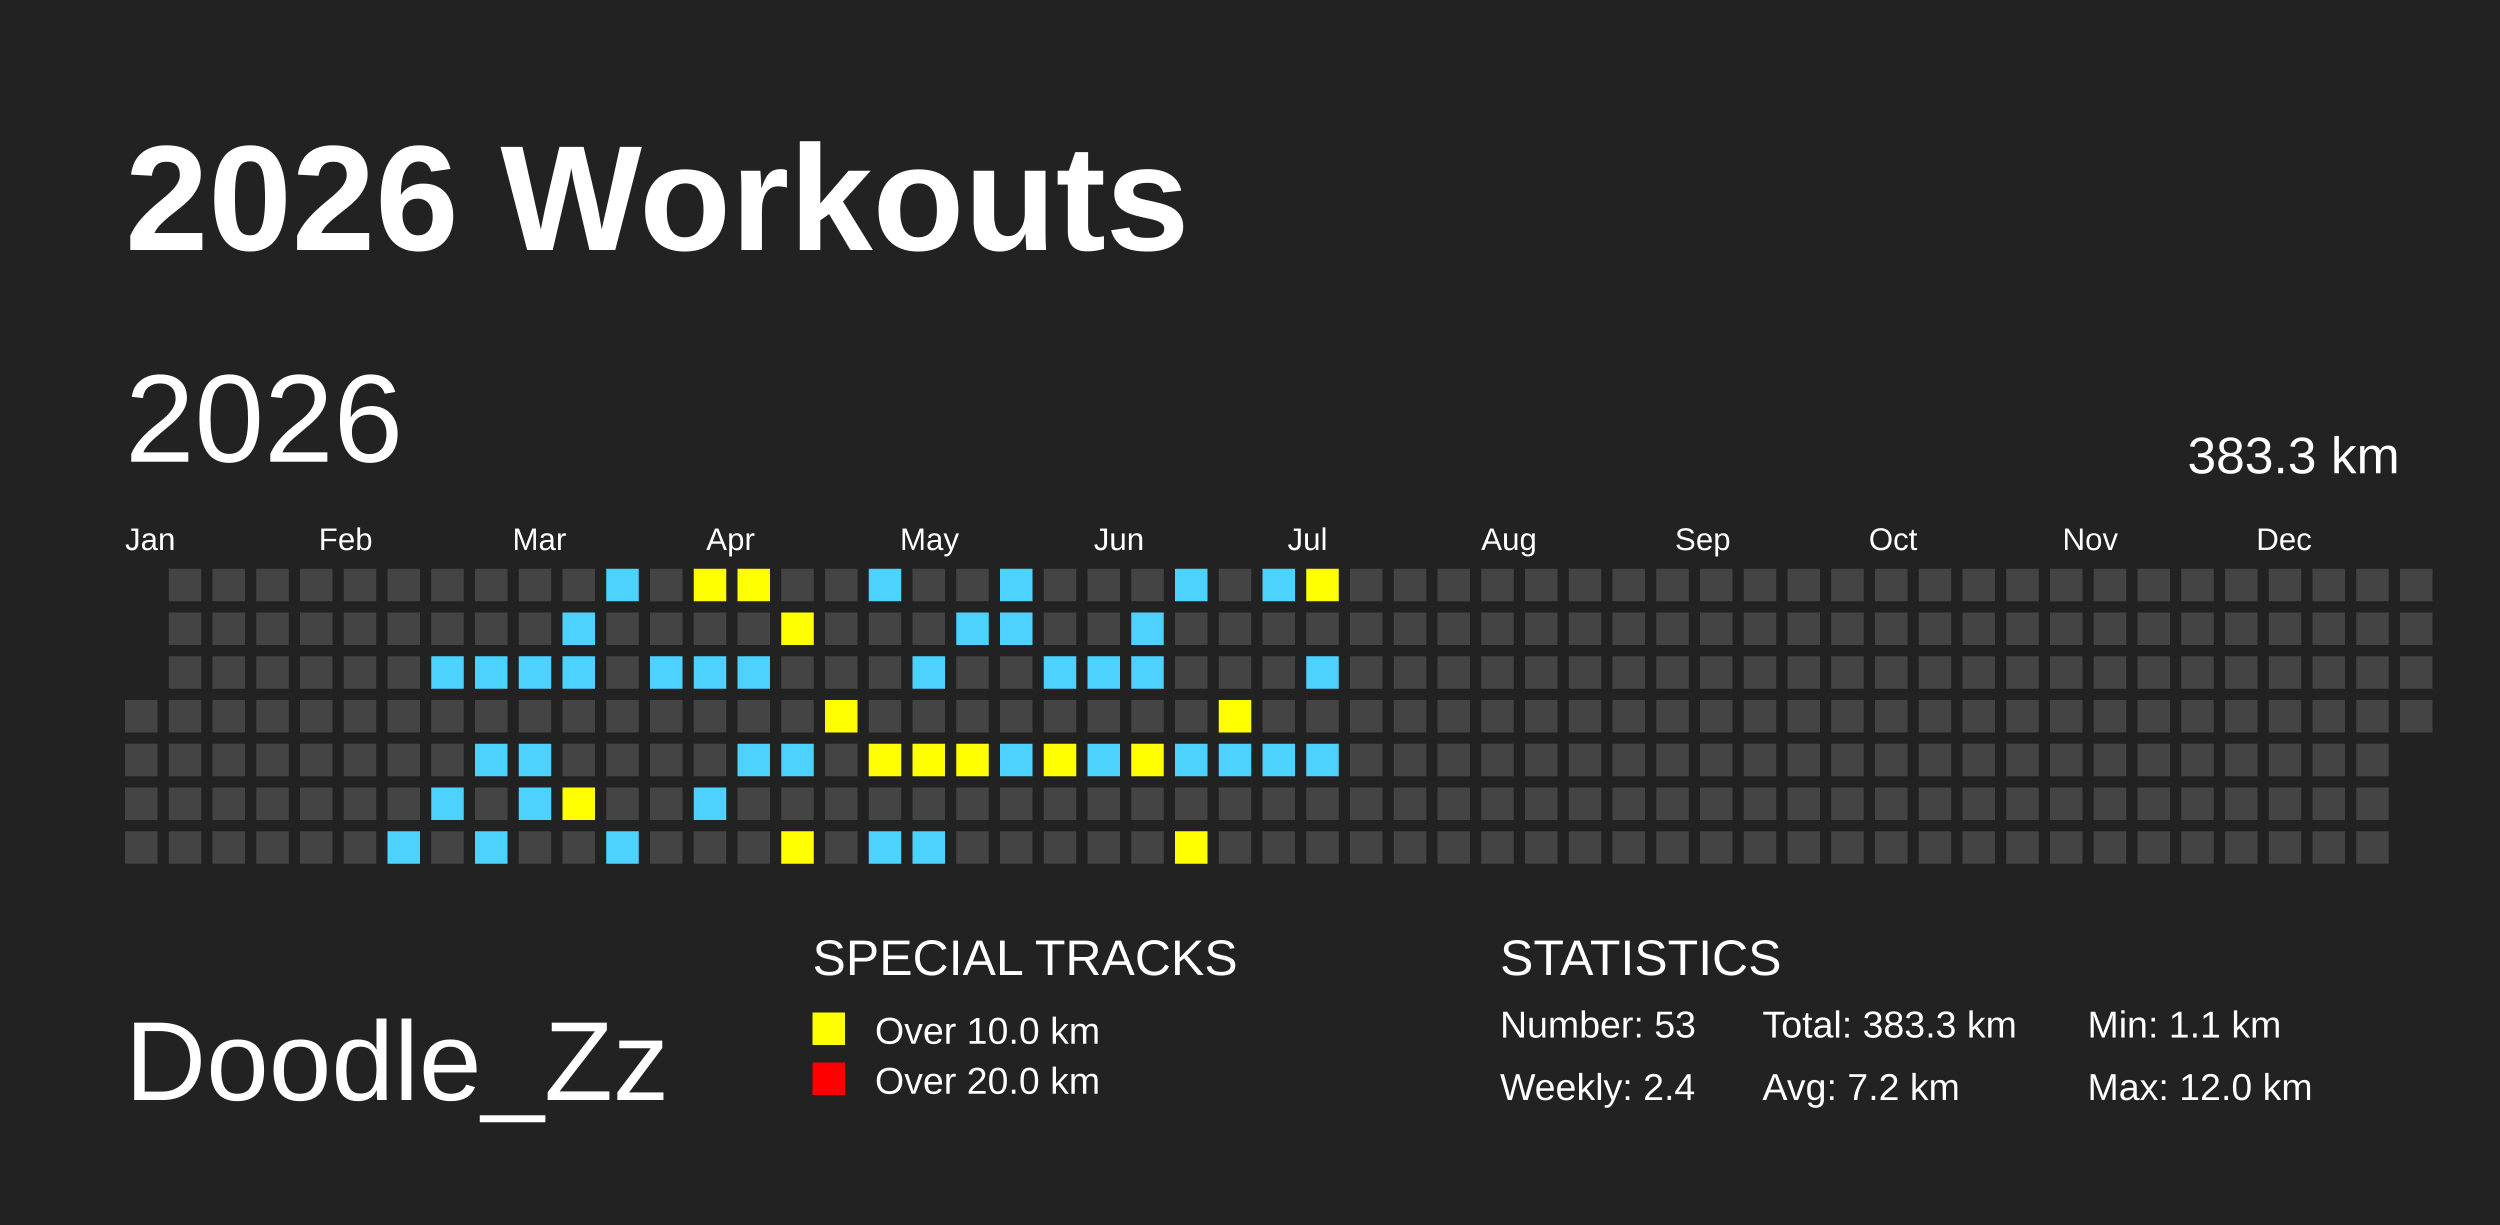
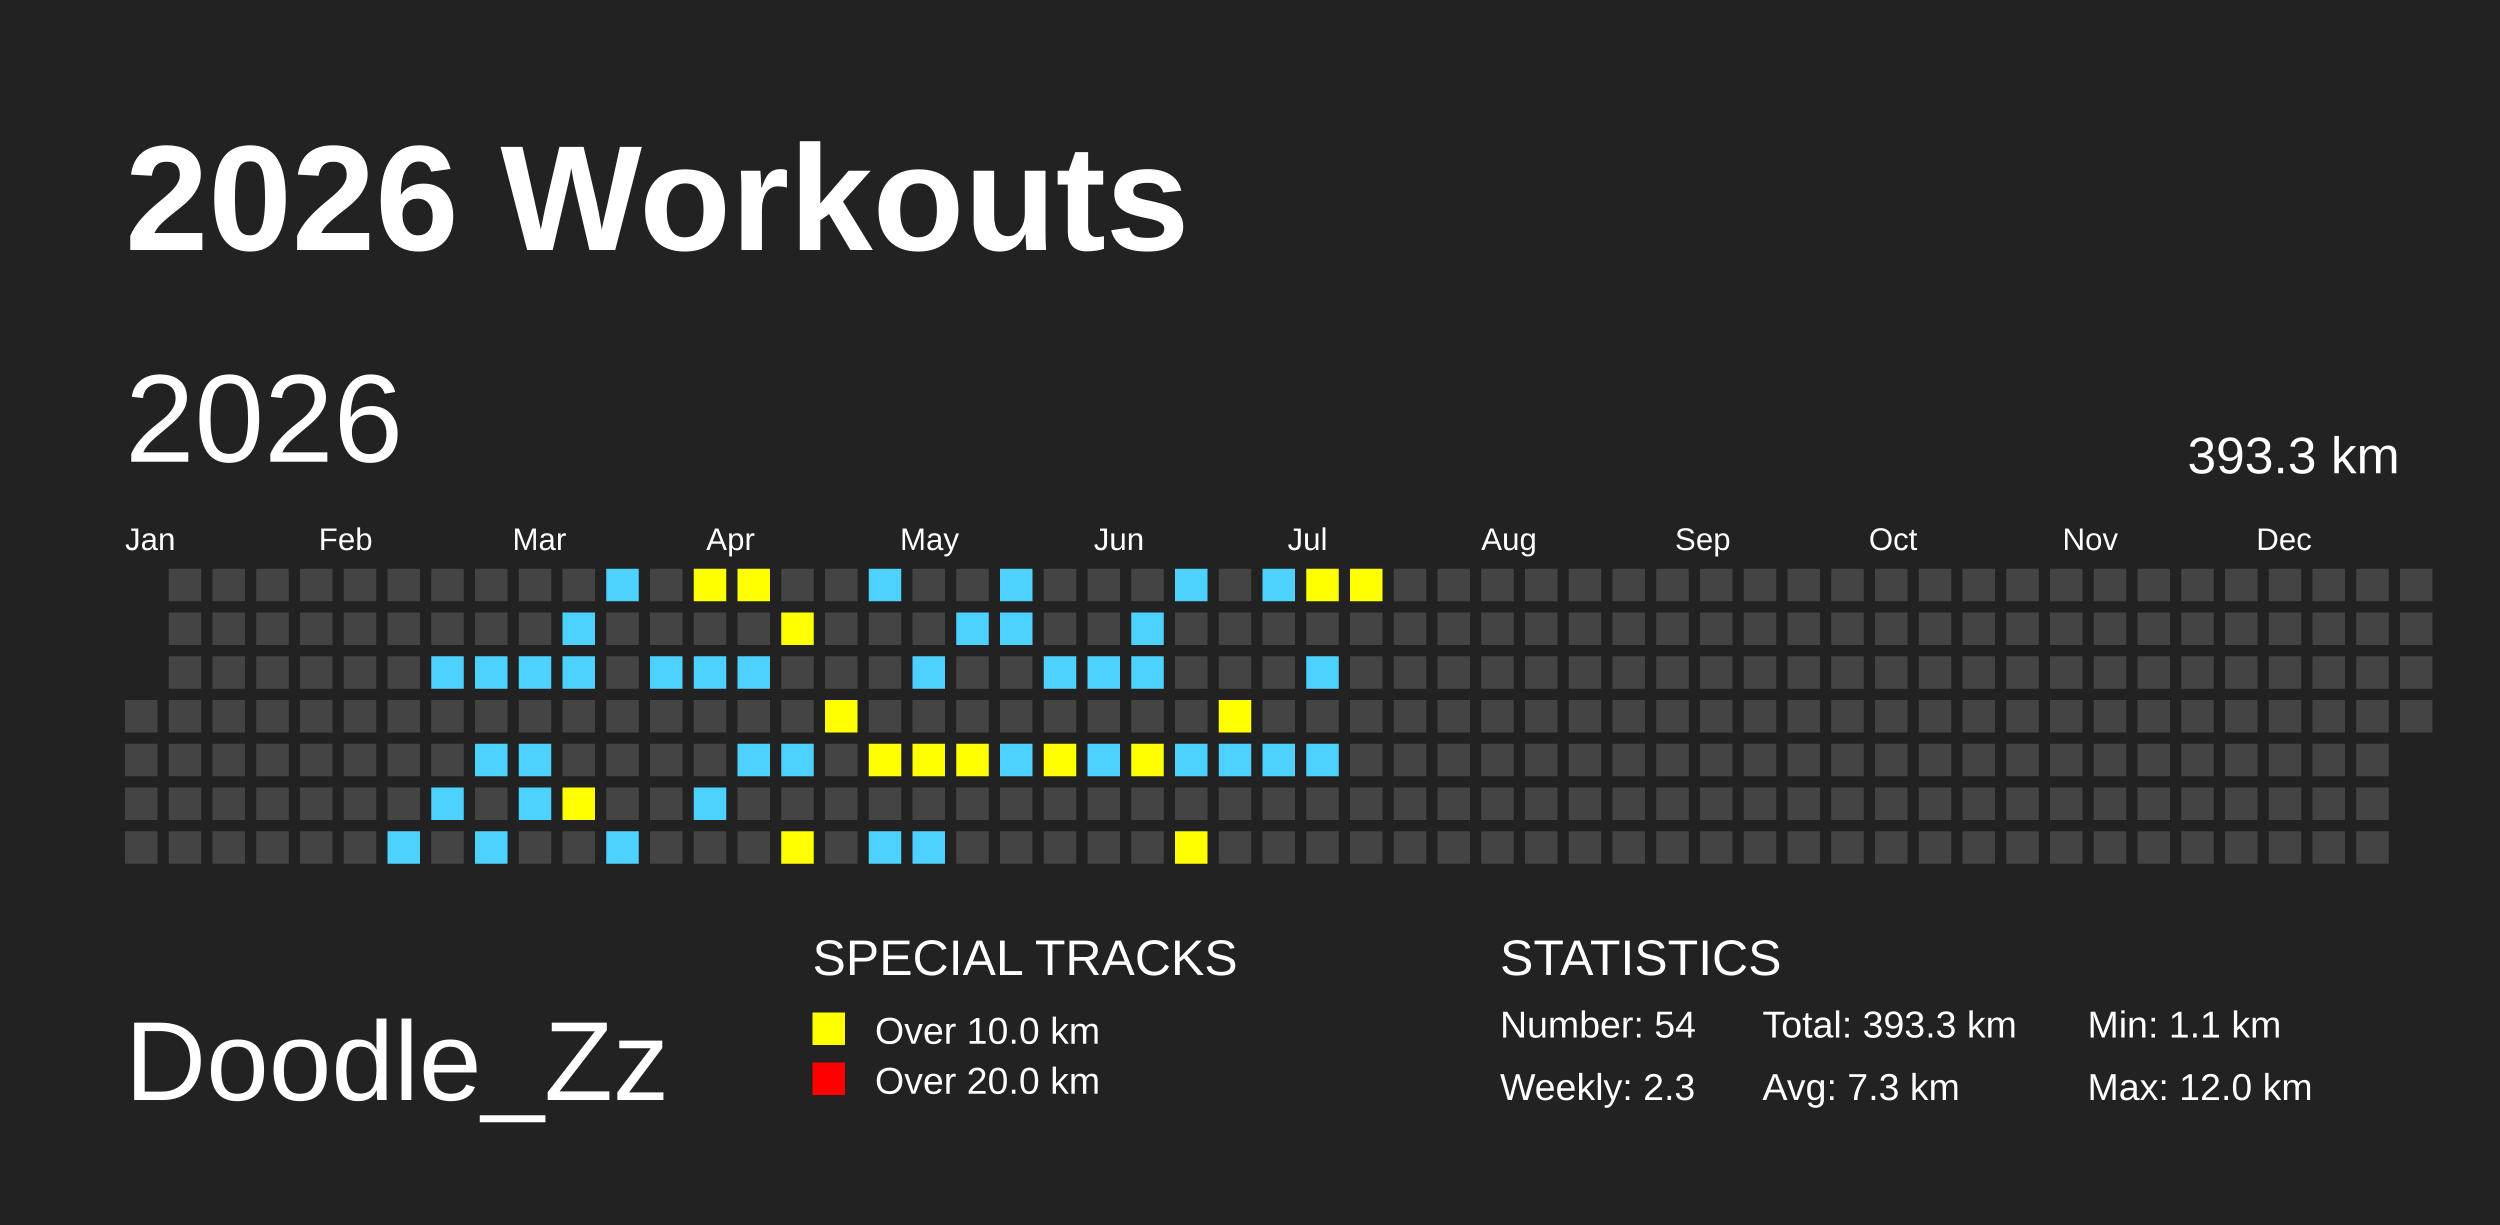
<svg xmlns="http://www.w3.org/2000/svg" baseProfile="full" height="98mm" version="1.1" viewBox="0,0,200,98" width="200mm">
  <defs>
    <pattern height="2" id="indoor-stripe" patternUnits="userSpaceOnUse" width="2">
      <line stroke="white" stroke-opacity="0.45" stroke-width="0.5" x1="0" x2="2" y1="2" y2="0" />
    </pattern>
  </defs>
  <rect fill="#222222" height="98" width="200" x="0" y="0" />
  <text fill="#FFFFFF" style="font-size:12px; font-family:Arial; font-weight:bold;" x="10" y="20">2026 Workouts</text>
  <text fill="#FFFFFF" style="font-size:9px; font-family:Arial" x="10" y="88">Doodle_Zz</text>
  <text fill="#FFFFFF" style="font-size:4px; font-family:Arial" x="65" y="78">SPECIAL TRACKS</text>
  <rect fill="yellow" height="2.6" width="2.6" x="65" y="81" />
  <text fill="#FFFFFF" style="font-size:3px; font-family:Arial" x="70" y="83.5">Over 10.0 km</text>
  <rect fill="red" height="2.6" width="2.6" x="65" y="85" />
  <text fill="#FFFFFF" style="font-size:3px; font-family:Arial" x="70" y="87.5">Over 20.0 km</text>
  <text fill="#FFFFFF" style="font-size:4px; font-family:Arial" x="120" y="78">STATISTICS</text>
-   <text fill="#FFFFFF" style="font-size:3px; font-family:Arial" x="120" y="83">Number: 53</text>
-   <text fill="#FFFFFF" style="font-size:3px; font-family:Arial" x="120" y="88">Weekly: 2.4</text>
-   <text fill="#FFFFFF" style="font-size:3px; font-family:Arial" x="141" y="83">Total: 383.3 km</text>
-   <text fill="#FFFFFF" style="font-size:3px; font-family:Arial" x="141" y="88">Avg: 7.2 km</text>
+   <text fill="#FFFFFF" style="font-size:3px; font-family:Arial" x="120" y="83">Number: 54</text>
+   <text fill="#FFFFFF" style="font-size:3px; font-family:Arial" x="120" y="88">Weekly: 2.3</text>
+   <text fill="#FFFFFF" style="font-size:3px; font-family:Arial" x="141" y="83">Total: 393.3 km</text>
+   <text fill="#FFFFFF" style="font-size:3px; font-family:Arial" x="141" y="88">Avg: 7.3 km</text>
  <text fill="#FFFFFF" style="font-size:3px; font-family:Arial" x="167" y="83">Min: 1.1 km</text>
  <text fill="#FFFFFF" style="font-size:3px; font-family:Arial" x="167" y="88">Max: 12.0 km</text>
  <text dominant-baseline="hanging" fill="#FFFFFF" style="font-size:10.0px; font-family:Arial;" x="10" y="30">2026</text>
-   <text dominant-baseline="hanging" fill="#FFFFFF" style="font-size:4.125px; font-family:Arial;" x="175" y="35">383.3 km</text>
+   <text dominant-baseline="hanging" fill="#FFFFFF" style="font-size:4.125px; font-family:Arial;" x="175" y="35">393.3 km</text>
  <text fill="#FFFFFF" style="font-size:2.5px; font-family:Arial" x="10.0" y="44">Jan</text>
  <text fill="#FFFFFF" style="font-size:2.5px; font-family:Arial" x="25.5" y="44">Feb</text>
  <text fill="#FFFFFF" style="font-size:2.5px; font-family:Arial" x="41.0" y="44">Mar</text>
  <text fill="#FFFFFF" style="font-size:2.5px; font-family:Arial" x="56.5" y="44">Apr</text>
  <text fill="#FFFFFF" style="font-size:2.5px; font-family:Arial" x="72.0" y="44">May</text>
  <text fill="#FFFFFF" style="font-size:2.5px; font-family:Arial" x="87.5" y="44">Jun</text>
  <text fill="#FFFFFF" style="font-size:2.5px; font-family:Arial" x="103.0" y="44">Jul</text>
  <text fill="#FFFFFF" style="font-size:2.5px; font-family:Arial" x="118.5" y="44">Aug</text>
  <text fill="#FFFFFF" style="font-size:2.5px; font-family:Arial" x="134.0" y="44">Sep</text>
  <text fill="#FFFFFF" style="font-size:2.5px; font-family:Arial" x="149.5" y="44">Oct</text>
  <text fill="#FFFFFF" style="font-size:2.5px; font-family:Arial" x="165.0" y="44">Nov</text>
  <text fill="#FFFFFF" style="font-size:2.5px; font-family:Arial" x="180.5" y="44">Dec</text>
  <rect fill="#444444" height="2.6" width="2.6" x="10.0" y="56.0" />
  <rect fill="#444444" height="2.6" width="2.6" x="10.0" y="59.5" />
  <rect fill="#444444" height="2.6" width="2.6" x="10.0" y="63.0" />
  <rect fill="#444444" height="2.6" width="2.6" x="10.0" y="66.5" />
  <rect fill="#444444" height="2.6" width="2.6" x="13.5" y="45.5" />
  <rect fill="#444444" height="2.6" width="2.6" x="13.5" y="49.0" />
  <rect fill="#444444" height="2.6" width="2.6" x="13.5" y="52.5" />
  <rect fill="#444444" height="2.6" width="2.6" x="13.5" y="56.0" />
  <rect fill="#444444" height="2.6" width="2.6" x="13.5" y="59.5" />
  <rect fill="#444444" height="2.6" width="2.6" x="13.5" y="63.0" />
  <rect fill="#444444" height="2.6" width="2.6" x="13.5" y="66.5" />
  <rect fill="#444444" height="2.6" width="2.6" x="17.0" y="45.5" />
  <rect fill="#444444" height="2.6" width="2.6" x="17.0" y="49.0" />
  <rect fill="#444444" height="2.6" width="2.6" x="17.0" y="52.5" />
  <rect fill="#444444" height="2.6" width="2.6" x="17.0" y="56.0" />
  <rect fill="#444444" height="2.6" width="2.6" x="17.0" y="59.5" />
  <rect fill="#444444" height="2.6" width="2.6" x="17.0" y="63.0" />
  <rect fill="#444444" height="2.6" width="2.6" x="17.0" y="66.5" />
  <rect fill="#444444" height="2.6" width="2.6" x="20.5" y="45.5" />
  <rect fill="#444444" height="2.6" width="2.6" x="20.5" y="49.0" />
  <rect fill="#444444" height="2.6" width="2.6" x="20.5" y="52.5" />
  <rect fill="#444444" height="2.6" width="2.6" x="20.5" y="56.0" />
  <rect fill="#444444" height="2.6" width="2.6" x="20.5" y="59.5" />
  <rect fill="#444444" height="2.6" width="2.6" x="20.5" y="63.0" />
  <rect fill="#444444" height="2.6" width="2.6" x="20.5" y="66.5" />
  <rect fill="#444444" height="2.6" width="2.6" x="24.0" y="45.5" />
  <rect fill="#444444" height="2.6" width="2.6" x="24.0" y="49.0" />
  <rect fill="#444444" height="2.6" width="2.6" x="24.0" y="52.5" />
  <rect fill="#444444" height="2.6" width="2.6" x="24.0" y="56.0" />
  <rect fill="#444444" height="2.6" width="2.6" x="24.0" y="59.5" />
  <rect fill="#444444" height="2.6" width="2.6" x="24.0" y="63.0" />
  <rect fill="#444444" height="2.6" width="2.6" x="24.0" y="66.5" />
  <rect fill="#444444" height="2.6" width="2.6" x="27.5" y="45.5" />
  <rect fill="#444444" height="2.6" width="2.6" x="27.5" y="49.0" />
  <rect fill="#444444" height="2.6" width="2.6" x="27.5" y="52.5" />
  <rect fill="#444444" height="2.6" width="2.6" x="27.5" y="56.0" />
  <rect fill="#444444" height="2.6" width="2.6" x="27.5" y="59.5" />
  <rect fill="#444444" height="2.6" width="2.6" x="27.5" y="63.0" />
  <rect fill="#444444" height="2.6" width="2.6" x="27.5" y="66.5" />
  <rect fill="#444444" height="2.6" width="2.6" x="31.0" y="45.5" />
  <rect fill="#444444" height="2.6" width="2.6" x="31.0" y="49.0" />
  <rect fill="#444444" height="2.6" width="2.6" x="31.0" y="52.5" />
  <rect fill="#444444" height="2.6" width="2.6" x="31.0" y="56.0" />
  <rect fill="#444444" height="2.6" width="2.6" x="31.0" y="59.5" />
  <rect fill="#444444" height="2.6" width="2.6" x="31.0" y="63.0" />
  <rect fill="#4DD2FF" height="2.6" width="2.6" x="31.0" y="66.5" />
  <rect fill="#444444" height="2.6" width="2.6" x="34.5" y="45.5" />
  <rect fill="#444444" height="2.6" width="2.6" x="34.5" y="49.0" />
  <rect fill="#4DD2FF" height="2.6" width="2.6" x="34.5" y="52.5" />
  <rect fill="#444444" height="2.6" width="2.6" x="34.5" y="56.0" />
  <rect fill="#444444" height="2.6" width="2.6" x="34.5" y="59.5" />
  <rect fill="#4DD2FF" height="2.6" width="2.6" x="34.5" y="63.0" />
  <rect fill="#444444" height="2.6" width="2.6" x="34.5" y="66.5" />
  <rect fill="#444444" height="2.6" width="2.6" x="38.0" y="45.5" />
  <rect fill="#444444" height="2.6" width="2.6" x="38.0" y="49.0" />
  <rect fill="#4DD2FF" height="2.6" width="2.6" x="38.0" y="52.5" />
  <rect fill="#444444" height="2.6" width="2.6" x="38.0" y="56.0" />
  <rect fill="#4DD2FF" height="2.6" width="2.6" x="38.0" y="59.5" />
  <rect fill="#444444" height="2.6" width="2.6" x="38.0" y="63.0" />
  <rect fill="#4DD2FF" height="2.6" width="2.6" x="38.0" y="66.5" />
  <rect fill="#444444" height="2.6" width="2.6" x="41.5" y="45.5" />
  <rect fill="#444444" height="2.6" width="2.6" x="41.5" y="49.0" />
  <rect fill="#4DD2FF" height="2.6" width="2.6" x="41.5" y="52.5" />
  <rect fill="#444444" height="2.6" width="2.6" x="41.5" y="56.0" />
  <rect fill="#4DD2FF" height="2.6" width="2.6" x="41.5" y="59.5" />
  <rect fill="#4DD2FF" height="2.6" width="2.6" x="41.5" y="63.0" />
  <rect fill="#444444" height="2.6" width="2.6" x="41.5" y="66.5" />
  <rect fill="#444444" height="2.6" width="2.6" x="45.0" y="45.5" />
  <rect fill="#4DD2FF" height="2.6" width="2.6" x="45.0" y="49.0" />
  <rect fill="#4DD2FF" height="2.6" width="2.6" x="45.0" y="52.5" />
  <rect fill="#444444" height="2.6" width="2.6" x="45.0" y="56.0" />
  <rect fill="#444444" height="2.6" width="2.6" x="45.0" y="59.5" />
  <rect fill="yellow" height="2.6" width="2.6" x="45.0" y="63.0" />
  <rect fill="#444444" height="2.6" width="2.6" x="45.0" y="66.5" />
  <rect fill="#4DD2FF" height="2.6" width="2.6" x="48.5" y="45.5" />
  <rect fill="#444444" height="2.6" width="2.6" x="48.5" y="49.0" />
  <rect fill="#444444" height="2.6" width="2.6" x="48.5" y="52.5" />
  <rect fill="#444444" height="2.6" width="2.6" x="48.5" y="56.0" />
  <rect fill="#444444" height="2.6" width="2.6" x="48.5" y="59.5" />
  <rect fill="#444444" height="2.6" width="2.6" x="48.5" y="63.0" />
  <rect fill="#4DD2FF" height="2.6" width="2.6" x="48.5" y="66.5" />
  <rect fill="#444444" height="2.6" width="2.6" x="52.0" y="45.5" />
  <rect fill="#444444" height="2.6" width="2.6" x="52.0" y="49.0" />
  <rect fill="#4DD2FF" height="2.6" width="2.6" x="52.0" y="52.5" />
  <rect fill="#444444" height="2.6" width="2.6" x="52.0" y="56.0" />
  <rect fill="#444444" height="2.6" width="2.6" x="52.0" y="59.5" />
  <rect fill="#444444" height="2.6" width="2.6" x="52.0" y="63.0" />
  <rect fill="#444444" height="2.6" width="2.6" x="52.0" y="66.5" />
  <rect fill="yellow" height="2.6" width="2.6" x="55.5" y="45.5" />
  <rect fill="#444444" height="2.6" width="2.6" x="55.5" y="49.0" />
  <rect fill="#4DD2FF" height="2.6" width="2.6" x="55.5" y="52.5" />
  <rect fill="#444444" height="2.6" width="2.6" x="55.5" y="56.0" />
  <rect fill="#444444" height="2.6" width="2.6" x="55.5" y="59.5" />
  <rect fill="#4DD2FF" height="2.6" width="2.6" x="55.5" y="63.0" />
  <rect fill="#444444" height="2.6" width="2.6" x="55.5" y="66.5" />
  <rect fill="yellow" height="2.6" width="2.6" x="59.0" y="45.5" />
  <rect fill="#444444" height="2.6" width="2.6" x="59.0" y="49.0" />
  <rect fill="#4DD2FF" height="2.6" width="2.6" x="59.0" y="52.5" />
  <rect fill="#444444" height="2.6" width="2.6" x="59.0" y="56.0" />
  <rect fill="#4DD2FF" height="2.6" width="2.6" x="59.0" y="59.5" />
  <rect fill="#444444" height="2.6" width="2.6" x="59.0" y="63.0" />
  <rect fill="#444444" height="2.6" width="2.6" x="59.0" y="66.5" />
  <rect fill="#444444" height="2.6" width="2.6" x="62.5" y="45.5" />
  <rect fill="yellow" height="2.6" width="2.6" x="62.5" y="49.0" />
  <rect fill="#444444" height="2.6" width="2.6" x="62.5" y="52.5" />
  <rect fill="#444444" height="2.6" width="2.6" x="62.5" y="56.0" />
  <rect fill="#4DD2FF" height="2.6" width="2.6" x="62.5" y="59.5" />
  <rect fill="#444444" height="2.6" width="2.6" x="62.5" y="63.0" />
  <rect fill="yellow" height="2.6" width="2.6" x="62.5" y="66.5" />
  <rect fill="#444444" height="2.6" width="2.6" x="66.0" y="45.5" />
  <rect fill="#444444" height="2.6" width="2.6" x="66.0" y="49.0" />
  <rect fill="#444444" height="2.6" width="2.6" x="66.0" y="52.5" />
  <rect fill="yellow" height="2.6" width="2.6" x="66.0" y="56.0" />
  <rect fill="#444444" height="2.6" width="2.6" x="66.0" y="59.5" />
  <rect fill="#444444" height="2.6" width="2.6" x="66.0" y="63.0" />
  <rect fill="#444444" height="2.6" width="2.6" x="66.0" y="66.5" />
  <rect fill="#4DD2FF" height="2.6" width="2.6" x="69.5" y="45.5" />
  <rect fill="#444444" height="2.6" width="2.6" x="69.5" y="49.0" />
  <rect fill="#444444" height="2.6" width="2.6" x="69.5" y="52.5" />
  <rect fill="#444444" height="2.6" width="2.6" x="69.5" y="56.0" />
  <rect fill="yellow" height="2.6" width="2.6" x="69.5" y="59.5" />
  <rect fill="#444444" height="2.6" width="2.6" x="69.5" y="63.0" />
  <rect fill="#4DD2FF" height="2.6" width="2.6" x="69.5" y="66.5" />
  <rect fill="#444444" height="2.6" width="2.6" x="73.0" y="45.5" />
  <rect fill="#444444" height="2.6" width="2.6" x="73.0" y="49.0" />
  <rect fill="#4DD2FF" height="2.6" width="2.6" x="73.0" y="52.5" />
  <rect fill="#444444" height="2.6" width="2.6" x="73.0" y="56.0" />
  <rect fill="yellow" height="2.6" width="2.6" x="73.0" y="59.5" />
  <rect fill="#444444" height="2.6" width="2.6" x="73.0" y="63.0" />
  <rect fill="#4DD2FF" height="2.6" width="2.6" x="73.0" y="66.5" />
  <rect fill="#444444" height="2.6" width="2.6" x="76.5" y="45.5" />
  <rect fill="#4DD2FF" height="2.6" width="2.6" x="76.5" y="49.0" />
  <rect fill="#444444" height="2.6" width="2.6" x="76.5" y="52.5" />
  <rect fill="#444444" height="2.6" width="2.6" x="76.5" y="56.0" />
  <rect fill="yellow" height="2.6" width="2.6" x="76.5" y="59.5" />
  <rect fill="#444444" height="2.6" width="2.6" x="76.5" y="63.0" />
  <rect fill="#444444" height="2.6" width="2.6" x="76.5" y="66.5" />
  <rect fill="#4DD2FF" height="2.6" width="2.6" x="80.0" y="45.5" />
  <rect fill="#4DD2FF" height="2.6" width="2.6" x="80.0" y="49.0" />
  <rect fill="#444444" height="2.6" width="2.6" x="80.0" y="52.5" />
  <rect fill="#444444" height="2.6" width="2.6" x="80.0" y="56.0" />
  <rect fill="#4DD2FF" height="2.6" width="2.6" x="80.0" y="59.5" />
  <rect fill="#444444" height="2.6" width="2.6" x="80.0" y="63.0" />
  <rect fill="#444444" height="2.6" width="2.6" x="80.0" y="66.5" />
  <rect fill="#444444" height="2.6" width="2.6" x="83.5" y="45.5" />
  <rect fill="#444444" height="2.6" width="2.6" x="83.5" y="49.0" />
  <rect fill="#4DD2FF" height="2.6" width="2.6" x="83.5" y="52.5" />
  <rect fill="#444444" height="2.6" width="2.6" x="83.5" y="56.0" />
  <rect fill="yellow" height="2.6" width="2.6" x="83.5" y="59.5" />
  <rect fill="#444444" height="2.6" width="2.6" x="83.5" y="63.0" />
  <rect fill="#444444" height="2.6" width="2.6" x="83.5" y="66.5" />
  <rect fill="#444444" height="2.6" width="2.6" x="87.0" y="45.5" />
  <rect fill="#444444" height="2.6" width="2.6" x="87.0" y="49.0" />
  <rect fill="#4DD2FF" height="2.6" width="2.6" x="87.0" y="52.5" />
  <rect fill="#444444" height="2.6" width="2.6" x="87.0" y="56.0" />
  <rect fill="#4DD2FF" height="2.6" width="2.6" x="87.0" y="59.5" />
  <rect fill="#444444" height="2.6" width="2.6" x="87.0" y="63.0" />
  <rect fill="#444444" height="2.6" width="2.6" x="87.0" y="66.5" />
  <rect fill="#444444" height="2.6" width="2.6" x="90.5" y="45.5" />
  <rect fill="#4DD2FF" height="2.6" width="2.6" x="90.5" y="49.0" />
  <rect fill="#4DD2FF" height="2.6" width="2.6" x="90.5" y="52.5" />
  <rect fill="#444444" height="2.6" width="2.6" x="90.5" y="56.0" />
  <rect fill="yellow" height="2.6" width="2.6" x="90.5" y="59.5" />
  <rect fill="#444444" height="2.6" width="2.6" x="90.5" y="63.0" />
  <rect fill="#444444" height="2.6" width="2.6" x="90.5" y="66.5" />
  <rect fill="#4DD2FF" height="2.6" width="2.6" x="94.0" y="45.5" />
  <rect fill="#444444" height="2.6" width="2.6" x="94.0" y="49.0" />
  <rect fill="#444444" height="2.6" width="2.6" x="94.0" y="52.5" />
  <rect fill="#444444" height="2.6" width="2.6" x="94.0" y="56.0" />
  <rect fill="#4DD2FF" height="2.6" width="2.6" x="94.0" y="59.5" />
  <rect fill="#444444" height="2.6" width="2.6" x="94.0" y="63.0" />
  <rect fill="yellow" height="2.6" width="2.6" x="94.0" y="66.5" />
  <rect fill="#444444" height="2.6" width="2.6" x="97.5" y="45.5" />
  <rect fill="#444444" height="2.6" width="2.6" x="97.5" y="49.0" />
  <rect fill="#444444" height="2.6" width="2.6" x="97.5" y="52.5" />
  <rect fill="yellow" height="2.6" width="2.6" x="97.5" y="56.0" />
  <rect fill="#4DD2FF" height="2.6" width="2.6" x="97.5" y="59.5" />
  <rect fill="#444444" height="2.6" width="2.6" x="97.5" y="63.0" />
  <rect fill="#444444" height="2.6" width="2.6" x="97.5" y="66.5" />
  <rect fill="#4DD2FF" height="2.6" width="2.6" x="101.0" y="45.5" />
  <rect fill="#444444" height="2.6" width="2.6" x="101.0" y="49.0" />
  <rect fill="#444444" height="2.6" width="2.6" x="101.0" y="52.5" />
  <rect fill="#444444" height="2.6" width="2.6" x="101.0" y="56.0" />
  <rect fill="#4DD2FF" height="2.6" width="2.6" x="101.0" y="59.5" />
  <rect fill="#444444" height="2.6" width="2.6" x="101.0" y="63.0" />
  <rect fill="#444444" height="2.6" width="2.6" x="101.0" y="66.5" />
  <rect fill="yellow" height="2.6" width="2.6" x="104.5" y="45.5" />
  <rect fill="#444444" height="2.6" width="2.6" x="104.5" y="49.0" />
  <rect fill="#4DD2FF" height="2.6" width="2.6" x="104.5" y="52.5" />
  <rect fill="#444444" height="2.6" width="2.6" x="104.5" y="56.0" />
  <rect fill="#4DD2FF" height="2.6" width="2.6" x="104.5" y="59.5" />
  <rect fill="#444444" height="2.6" width="2.6" x="104.5" y="63.0" />
  <rect fill="#444444" height="2.6" width="2.6" x="104.5" y="66.5" />
-   <rect fill="#444444" height="2.6" width="2.6" x="108.0" y="45.5" />
+   <rect fill="yellow" height="2.6" width="2.6" x="108.0" y="45.5" />
  <rect fill="#444444" height="2.6" width="2.6" x="108.0" y="49.0" />
  <rect fill="#444444" height="2.6" width="2.6" x="108.0" y="52.5" />
  <rect fill="#444444" height="2.6" width="2.6" x="108.0" y="56.0" />
  <rect fill="#444444" height="2.6" width="2.6" x="108.0" y="59.5" />
  <rect fill="#444444" height="2.6" width="2.6" x="108.0" y="63.0" />
  <rect fill="#444444" height="2.6" width="2.6" x="108.0" y="66.5" />
  <rect fill="#444444" height="2.6" width="2.6" x="111.5" y="45.5" />
  <rect fill="#444444" height="2.6" width="2.6" x="111.5" y="49.0" />
  <rect fill="#444444" height="2.6" width="2.6" x="111.5" y="52.5" />
  <rect fill="#444444" height="2.6" width="2.6" x="111.5" y="56.0" />
  <rect fill="#444444" height="2.6" width="2.6" x="111.5" y="59.5" />
  <rect fill="#444444" height="2.6" width="2.6" x="111.5" y="63.0" />
  <rect fill="#444444" height="2.6" width="2.6" x="111.5" y="66.5" />
  <rect fill="#444444" height="2.6" width="2.6" x="115.0" y="45.5" />
  <rect fill="#444444" height="2.6" width="2.6" x="115.0" y="49.0" />
  <rect fill="#444444" height="2.6" width="2.6" x="115.0" y="52.5" />
  <rect fill="#444444" height="2.6" width="2.6" x="115.0" y="56.0" />
  <rect fill="#444444" height="2.6" width="2.6" x="115.0" y="59.5" />
  <rect fill="#444444" height="2.6" width="2.6" x="115.0" y="63.0" />
  <rect fill="#444444" height="2.6" width="2.6" x="115.0" y="66.5" />
  <rect fill="#444444" height="2.6" width="2.6" x="118.5" y="45.5" />
  <rect fill="#444444" height="2.6" width="2.6" x="118.5" y="49.0" />
  <rect fill="#444444" height="2.6" width="2.6" x="118.5" y="52.5" />
  <rect fill="#444444" height="2.6" width="2.6" x="118.5" y="56.0" />
  <rect fill="#444444" height="2.6" width="2.6" x="118.5" y="59.5" />
  <rect fill="#444444" height="2.6" width="2.6" x="118.5" y="63.0" />
  <rect fill="#444444" height="2.6" width="2.6" x="118.5" y="66.5" />
  <rect fill="#444444" height="2.6" width="2.6" x="122.0" y="45.5" />
  <rect fill="#444444" height="2.6" width="2.6" x="122.0" y="49.0" />
  <rect fill="#444444" height="2.6" width="2.6" x="122.0" y="52.5" />
  <rect fill="#444444" height="2.6" width="2.6" x="122.0" y="56.0" />
  <rect fill="#444444" height="2.6" width="2.6" x="122.0" y="59.5" />
  <rect fill="#444444" height="2.6" width="2.6" x="122.0" y="63.0" />
  <rect fill="#444444" height="2.6" width="2.6" x="122.0" y="66.5" />
  <rect fill="#444444" height="2.6" width="2.6" x="125.5" y="45.5" />
  <rect fill="#444444" height="2.6" width="2.6" x="125.5" y="49.0" />
  <rect fill="#444444" height="2.6" width="2.6" x="125.5" y="52.5" />
  <rect fill="#444444" height="2.6" width="2.6" x="125.5" y="56.0" />
  <rect fill="#444444" height="2.6" width="2.6" x="125.5" y="59.5" />
  <rect fill="#444444" height="2.6" width="2.6" x="125.5" y="63.0" />
  <rect fill="#444444" height="2.6" width="2.6" x="125.5" y="66.5" />
  <rect fill="#444444" height="2.6" width="2.6" x="129.0" y="45.5" />
  <rect fill="#444444" height="2.6" width="2.6" x="129.0" y="49.0" />
  <rect fill="#444444" height="2.6" width="2.6" x="129.0" y="52.5" />
  <rect fill="#444444" height="2.6" width="2.6" x="129.0" y="56.0" />
  <rect fill="#444444" height="2.6" width="2.6" x="129.0" y="59.5" />
  <rect fill="#444444" height="2.6" width="2.6" x="129.0" y="63.0" />
  <rect fill="#444444" height="2.6" width="2.6" x="129.0" y="66.5" />
  <rect fill="#444444" height="2.6" width="2.6" x="132.5" y="45.5" />
  <rect fill="#444444" height="2.6" width="2.6" x="132.5" y="49.0" />
  <rect fill="#444444" height="2.6" width="2.6" x="132.5" y="52.5" />
  <rect fill="#444444" height="2.6" width="2.6" x="132.5" y="56.0" />
  <rect fill="#444444" height="2.6" width="2.6" x="132.5" y="59.5" />
  <rect fill="#444444" height="2.6" width="2.6" x="132.5" y="63.0" />
  <rect fill="#444444" height="2.6" width="2.6" x="132.5" y="66.5" />
  <rect fill="#444444" height="2.6" width="2.6" x="136.0" y="45.5" />
  <rect fill="#444444" height="2.6" width="2.6" x="136.0" y="49.0" />
  <rect fill="#444444" height="2.6" width="2.6" x="136.0" y="52.5" />
  <rect fill="#444444" height="2.6" width="2.6" x="136.0" y="56.0" />
  <rect fill="#444444" height="2.6" width="2.6" x="136.0" y="59.5" />
  <rect fill="#444444" height="2.6" width="2.6" x="136.0" y="63.0" />
  <rect fill="#444444" height="2.6" width="2.6" x="136.0" y="66.5" />
  <rect fill="#444444" height="2.6" width="2.6" x="139.5" y="45.5" />
  <rect fill="#444444" height="2.6" width="2.6" x="139.5" y="49.0" />
  <rect fill="#444444" height="2.6" width="2.6" x="139.5" y="52.5" />
  <rect fill="#444444" height="2.6" width="2.6" x="139.5" y="56.0" />
  <rect fill="#444444" height="2.6" width="2.6" x="139.5" y="59.5" />
  <rect fill="#444444" height="2.6" width="2.6" x="139.5" y="63.0" />
  <rect fill="#444444" height="2.6" width="2.6" x="139.5" y="66.5" />
  <rect fill="#444444" height="2.6" width="2.6" x="143.0" y="45.5" />
  <rect fill="#444444" height="2.6" width="2.6" x="143.0" y="49.0" />
  <rect fill="#444444" height="2.6" width="2.6" x="143.0" y="52.5" />
  <rect fill="#444444" height="2.6" width="2.6" x="143.0" y="56.0" />
  <rect fill="#444444" height="2.6" width="2.6" x="143.0" y="59.5" />
  <rect fill="#444444" height="2.6" width="2.6" x="143.0" y="63.0" />
  <rect fill="#444444" height="2.6" width="2.6" x="143.0" y="66.5" />
  <rect fill="#444444" height="2.6" width="2.6" x="146.5" y="45.5" />
  <rect fill="#444444" height="2.6" width="2.6" x="146.5" y="49.0" />
  <rect fill="#444444" height="2.6" width="2.6" x="146.5" y="52.5" />
  <rect fill="#444444" height="2.6" width="2.6" x="146.5" y="56.0" />
  <rect fill="#444444" height="2.6" width="2.6" x="146.5" y="59.5" />
  <rect fill="#444444" height="2.6" width="2.6" x="146.5" y="63.0" />
  <rect fill="#444444" height="2.6" width="2.6" x="146.5" y="66.5" />
  <rect fill="#444444" height="2.6" width="2.6" x="150.0" y="45.5" />
  <rect fill="#444444" height="2.6" width="2.6" x="150.0" y="49.0" />
  <rect fill="#444444" height="2.6" width="2.6" x="150.0" y="52.5" />
  <rect fill="#444444" height="2.6" width="2.6" x="150.0" y="56.0" />
  <rect fill="#444444" height="2.6" width="2.6" x="150.0" y="59.5" />
  <rect fill="#444444" height="2.6" width="2.6" x="150.0" y="63.0" />
  <rect fill="#444444" height="2.6" width="2.6" x="150.0" y="66.5" />
  <rect fill="#444444" height="2.6" width="2.6" x="153.5" y="45.5" />
  <rect fill="#444444" height="2.6" width="2.6" x="153.5" y="49.0" />
  <rect fill="#444444" height="2.6" width="2.6" x="153.5" y="52.5" />
  <rect fill="#444444" height="2.6" width="2.6" x="153.5" y="56.0" />
  <rect fill="#444444" height="2.6" width="2.6" x="153.5" y="59.5" />
  <rect fill="#444444" height="2.6" width="2.6" x="153.5" y="63.0" />
  <rect fill="#444444" height="2.6" width="2.6" x="153.5" y="66.5" />
  <rect fill="#444444" height="2.6" width="2.6" x="157.0" y="45.5" />
  <rect fill="#444444" height="2.6" width="2.6" x="157.0" y="49.0" />
  <rect fill="#444444" height="2.6" width="2.6" x="157.0" y="52.5" />
  <rect fill="#444444" height="2.6" width="2.6" x="157.0" y="56.0" />
  <rect fill="#444444" height="2.6" width="2.6" x="157.0" y="59.5" />
  <rect fill="#444444" height="2.6" width="2.6" x="157.0" y="63.0" />
  <rect fill="#444444" height="2.6" width="2.6" x="157.0" y="66.5" />
  <rect fill="#444444" height="2.6" width="2.6" x="160.5" y="45.5" />
  <rect fill="#444444" height="2.6" width="2.6" x="160.5" y="49.0" />
  <rect fill="#444444" height="2.6" width="2.6" x="160.5" y="52.5" />
  <rect fill="#444444" height="2.6" width="2.6" x="160.5" y="56.0" />
  <rect fill="#444444" height="2.6" width="2.6" x="160.5" y="59.5" />
  <rect fill="#444444" height="2.6" width="2.6" x="160.5" y="63.0" />
  <rect fill="#444444" height="2.6" width="2.6" x="160.5" y="66.5" />
  <rect fill="#444444" height="2.6" width="2.6" x="164.0" y="45.5" />
  <rect fill="#444444" height="2.6" width="2.6" x="164.0" y="49.0" />
  <rect fill="#444444" height="2.6" width="2.6" x="164.0" y="52.5" />
  <rect fill="#444444" height="2.6" width="2.6" x="164.0" y="56.0" />
  <rect fill="#444444" height="2.6" width="2.6" x="164.0" y="59.5" />
  <rect fill="#444444" height="2.6" width="2.6" x="164.0" y="63.0" />
  <rect fill="#444444" height="2.6" width="2.6" x="164.0" y="66.5" />
  <rect fill="#444444" height="2.6" width="2.6" x="167.5" y="45.5" />
  <rect fill="#444444" height="2.6" width="2.6" x="167.5" y="49.0" />
  <rect fill="#444444" height="2.6" width="2.6" x="167.5" y="52.5" />
  <rect fill="#444444" height="2.6" width="2.6" x="167.5" y="56.0" />
  <rect fill="#444444" height="2.6" width="2.6" x="167.5" y="59.5" />
  <rect fill="#444444" height="2.6" width="2.6" x="167.5" y="63.0" />
  <rect fill="#444444" height="2.6" width="2.6" x="167.5" y="66.5" />
  <rect fill="#444444" height="2.6" width="2.6" x="171.0" y="45.5" />
  <rect fill="#444444" height="2.6" width="2.6" x="171.0" y="49.0" />
  <rect fill="#444444" height="2.6" width="2.6" x="171.0" y="52.5" />
  <rect fill="#444444" height="2.6" width="2.6" x="171.0" y="56.0" />
  <rect fill="#444444" height="2.6" width="2.6" x="171.0" y="59.5" />
  <rect fill="#444444" height="2.6" width="2.6" x="171.0" y="63.0" />
  <rect fill="#444444" height="2.6" width="2.6" x="171.0" y="66.5" />
  <rect fill="#444444" height="2.6" width="2.6" x="174.5" y="45.5" />
  <rect fill="#444444" height="2.6" width="2.6" x="174.5" y="49.0" />
  <rect fill="#444444" height="2.6" width="2.6" x="174.5" y="52.5" />
  <rect fill="#444444" height="2.6" width="2.6" x="174.5" y="56.0" />
  <rect fill="#444444" height="2.6" width="2.6" x="174.5" y="59.5" />
  <rect fill="#444444" height="2.6" width="2.6" x="174.5" y="63.0" />
  <rect fill="#444444" height="2.6" width="2.6" x="174.5" y="66.5" />
  <rect fill="#444444" height="2.6" width="2.6" x="178.0" y="45.5" />
  <rect fill="#444444" height="2.6" width="2.6" x="178.0" y="49.0" />
  <rect fill="#444444" height="2.6" width="2.6" x="178.0" y="52.5" />
  <rect fill="#444444" height="2.6" width="2.6" x="178.0" y="56.0" />
  <rect fill="#444444" height="2.6" width="2.6" x="178.0" y="59.5" />
  <rect fill="#444444" height="2.6" width="2.6" x="178.0" y="63.0" />
  <rect fill="#444444" height="2.6" width="2.6" x="178.0" y="66.5" />
  <rect fill="#444444" height="2.6" width="2.6" x="181.5" y="45.5" />
  <rect fill="#444444" height="2.6" width="2.6" x="181.5" y="49.0" />
  <rect fill="#444444" height="2.6" width="2.6" x="181.5" y="52.5" />
  <rect fill="#444444" height="2.6" width="2.6" x="181.5" y="56.0" />
  <rect fill="#444444" height="2.6" width="2.6" x="181.5" y="59.5" />
  <rect fill="#444444" height="2.6" width="2.6" x="181.5" y="63.0" />
  <rect fill="#444444" height="2.6" width="2.6" x="181.5" y="66.5" />
  <rect fill="#444444" height="2.6" width="2.6" x="185.0" y="45.5" />
  <rect fill="#444444" height="2.6" width="2.6" x="185.0" y="49.0" />
  <rect fill="#444444" height="2.6" width="2.6" x="185.0" y="52.5" />
  <rect fill="#444444" height="2.6" width="2.6" x="185.0" y="56.0" />
  <rect fill="#444444" height="2.6" width="2.6" x="185.0" y="59.5" />
  <rect fill="#444444" height="2.6" width="2.6" x="185.0" y="63.0" />
  <rect fill="#444444" height="2.6" width="2.6" x="185.0" y="66.5" />
  <rect fill="#444444" height="2.6" width="2.6" x="188.5" y="45.5" />
  <rect fill="#444444" height="2.6" width="2.6" x="188.5" y="49.0" />
  <rect fill="#444444" height="2.6" width="2.6" x="188.5" y="52.5" />
  <rect fill="#444444" height="2.6" width="2.6" x="188.5" y="56.0" />
  <rect fill="#444444" height="2.6" width="2.6" x="188.5" y="59.5" />
  <rect fill="#444444" height="2.6" width="2.6" x="188.5" y="63.0" />
  <rect fill="#444444" height="2.6" width="2.6" x="188.5" y="66.5" />
  <rect fill="#444444" height="2.6" width="2.6" x="192.0" y="45.5" />
  <rect fill="#444444" height="2.6" width="2.6" x="192.0" y="49.0" />
  <rect fill="#444444" height="2.6" width="2.6" x="192.0" y="52.5" />
  <rect fill="#444444" height="2.6" width="2.6" x="192.0" y="56.0" />
</svg>
